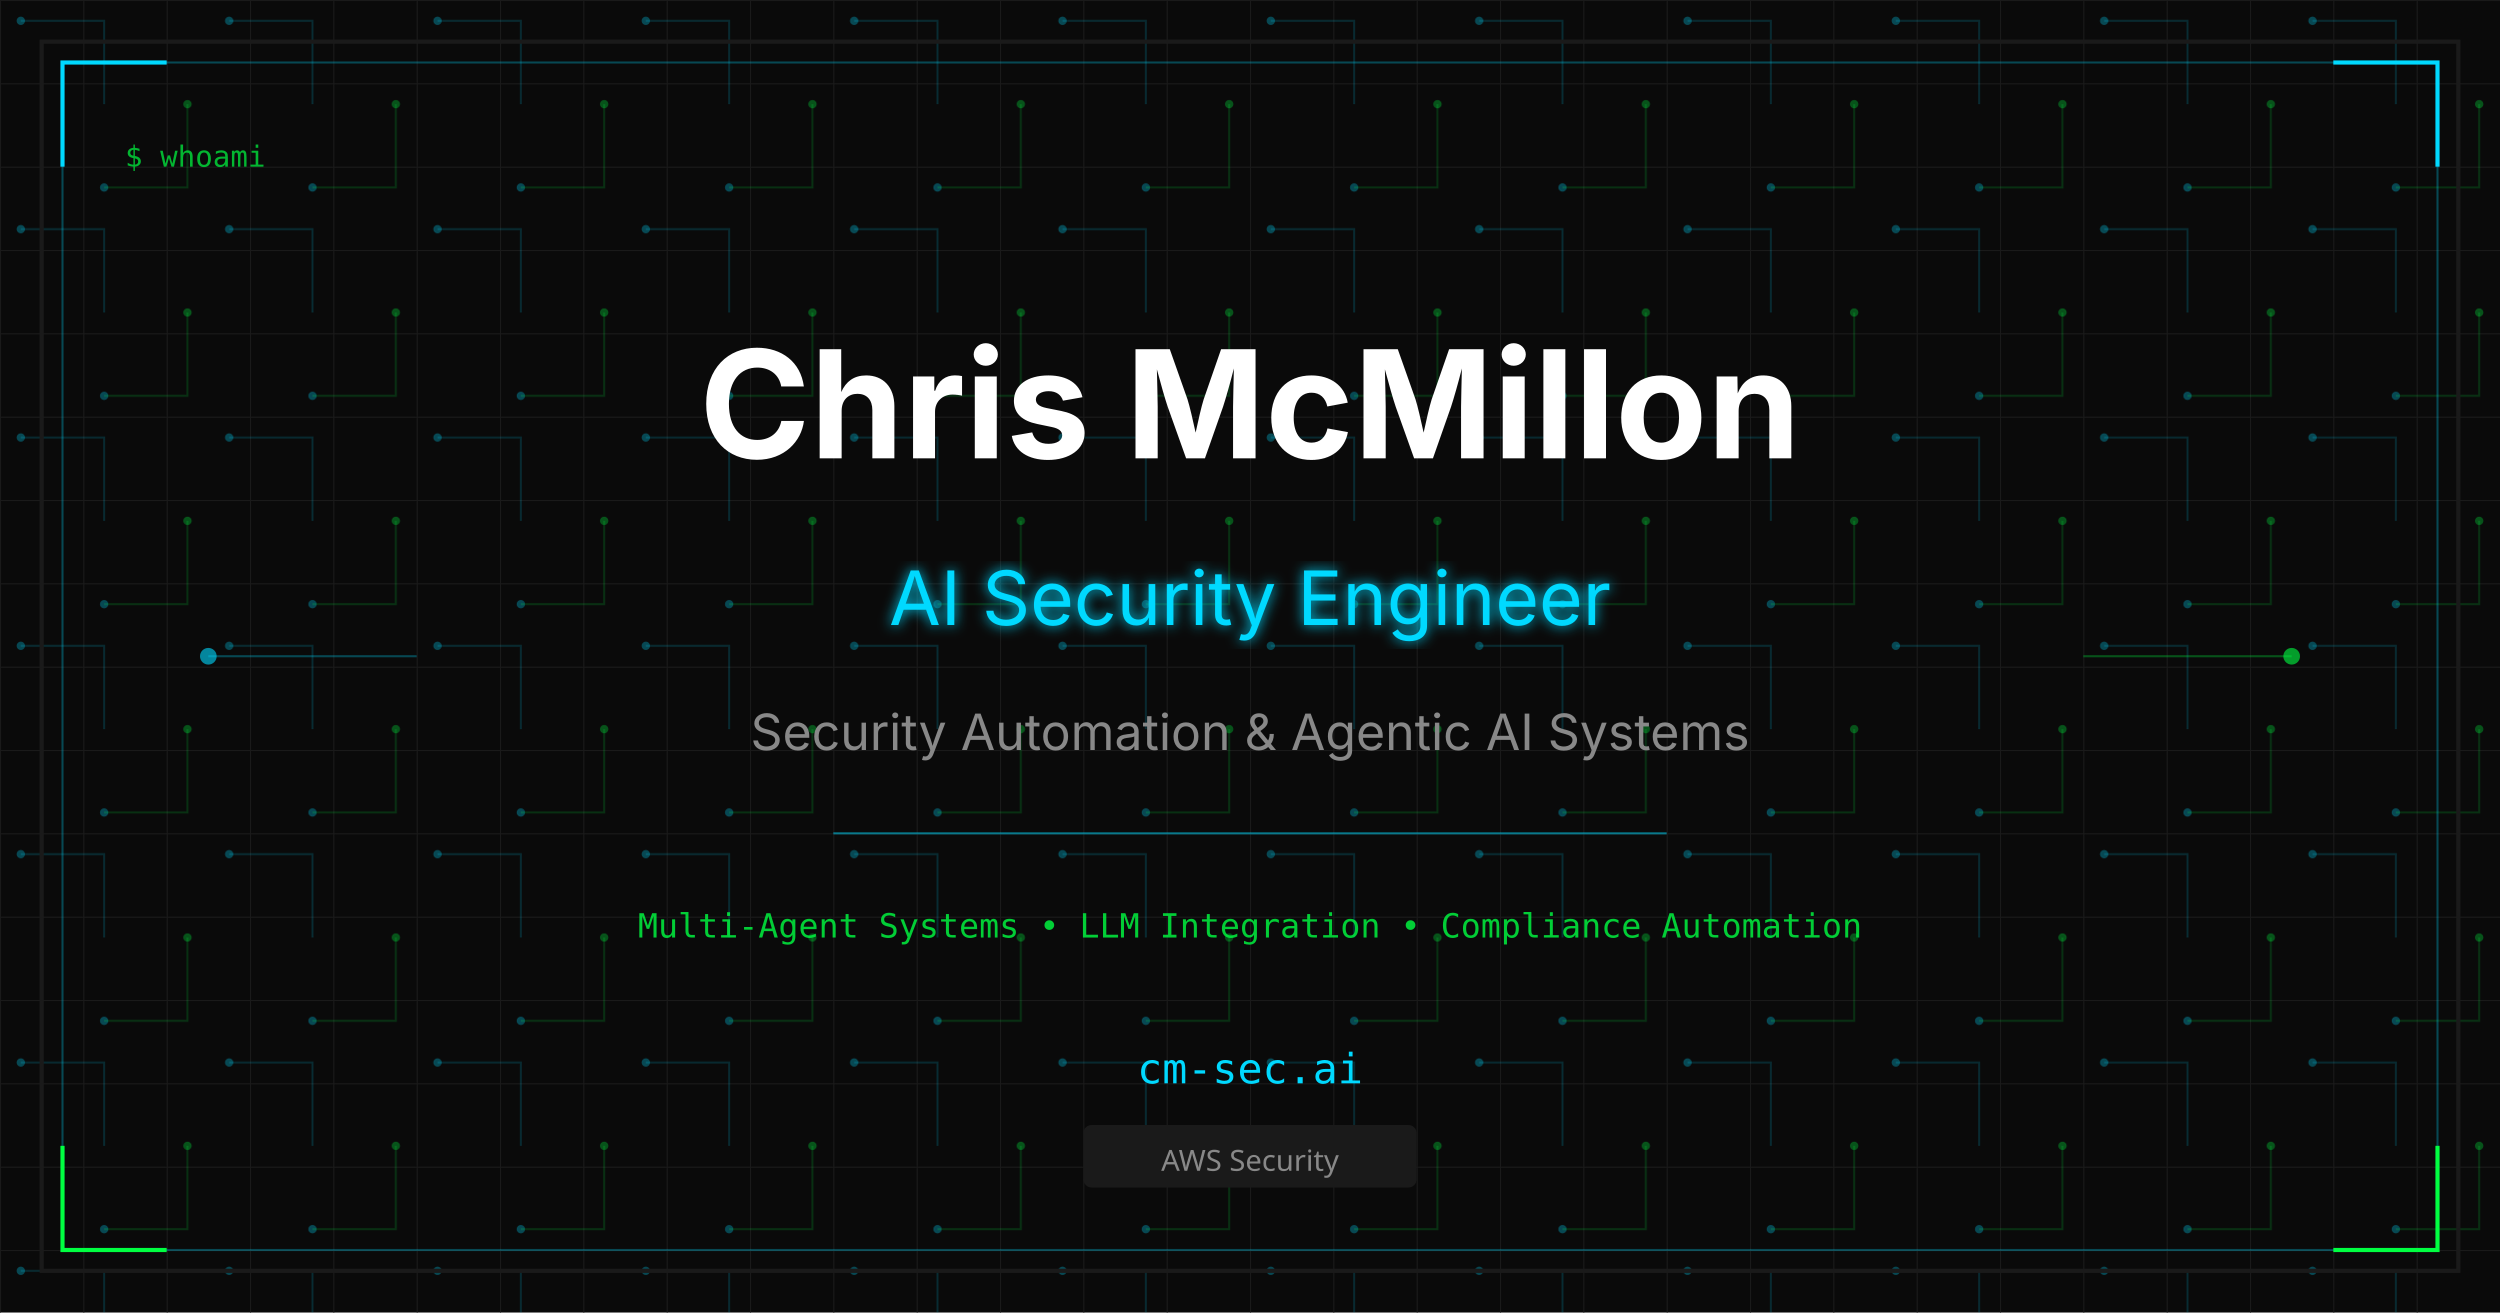
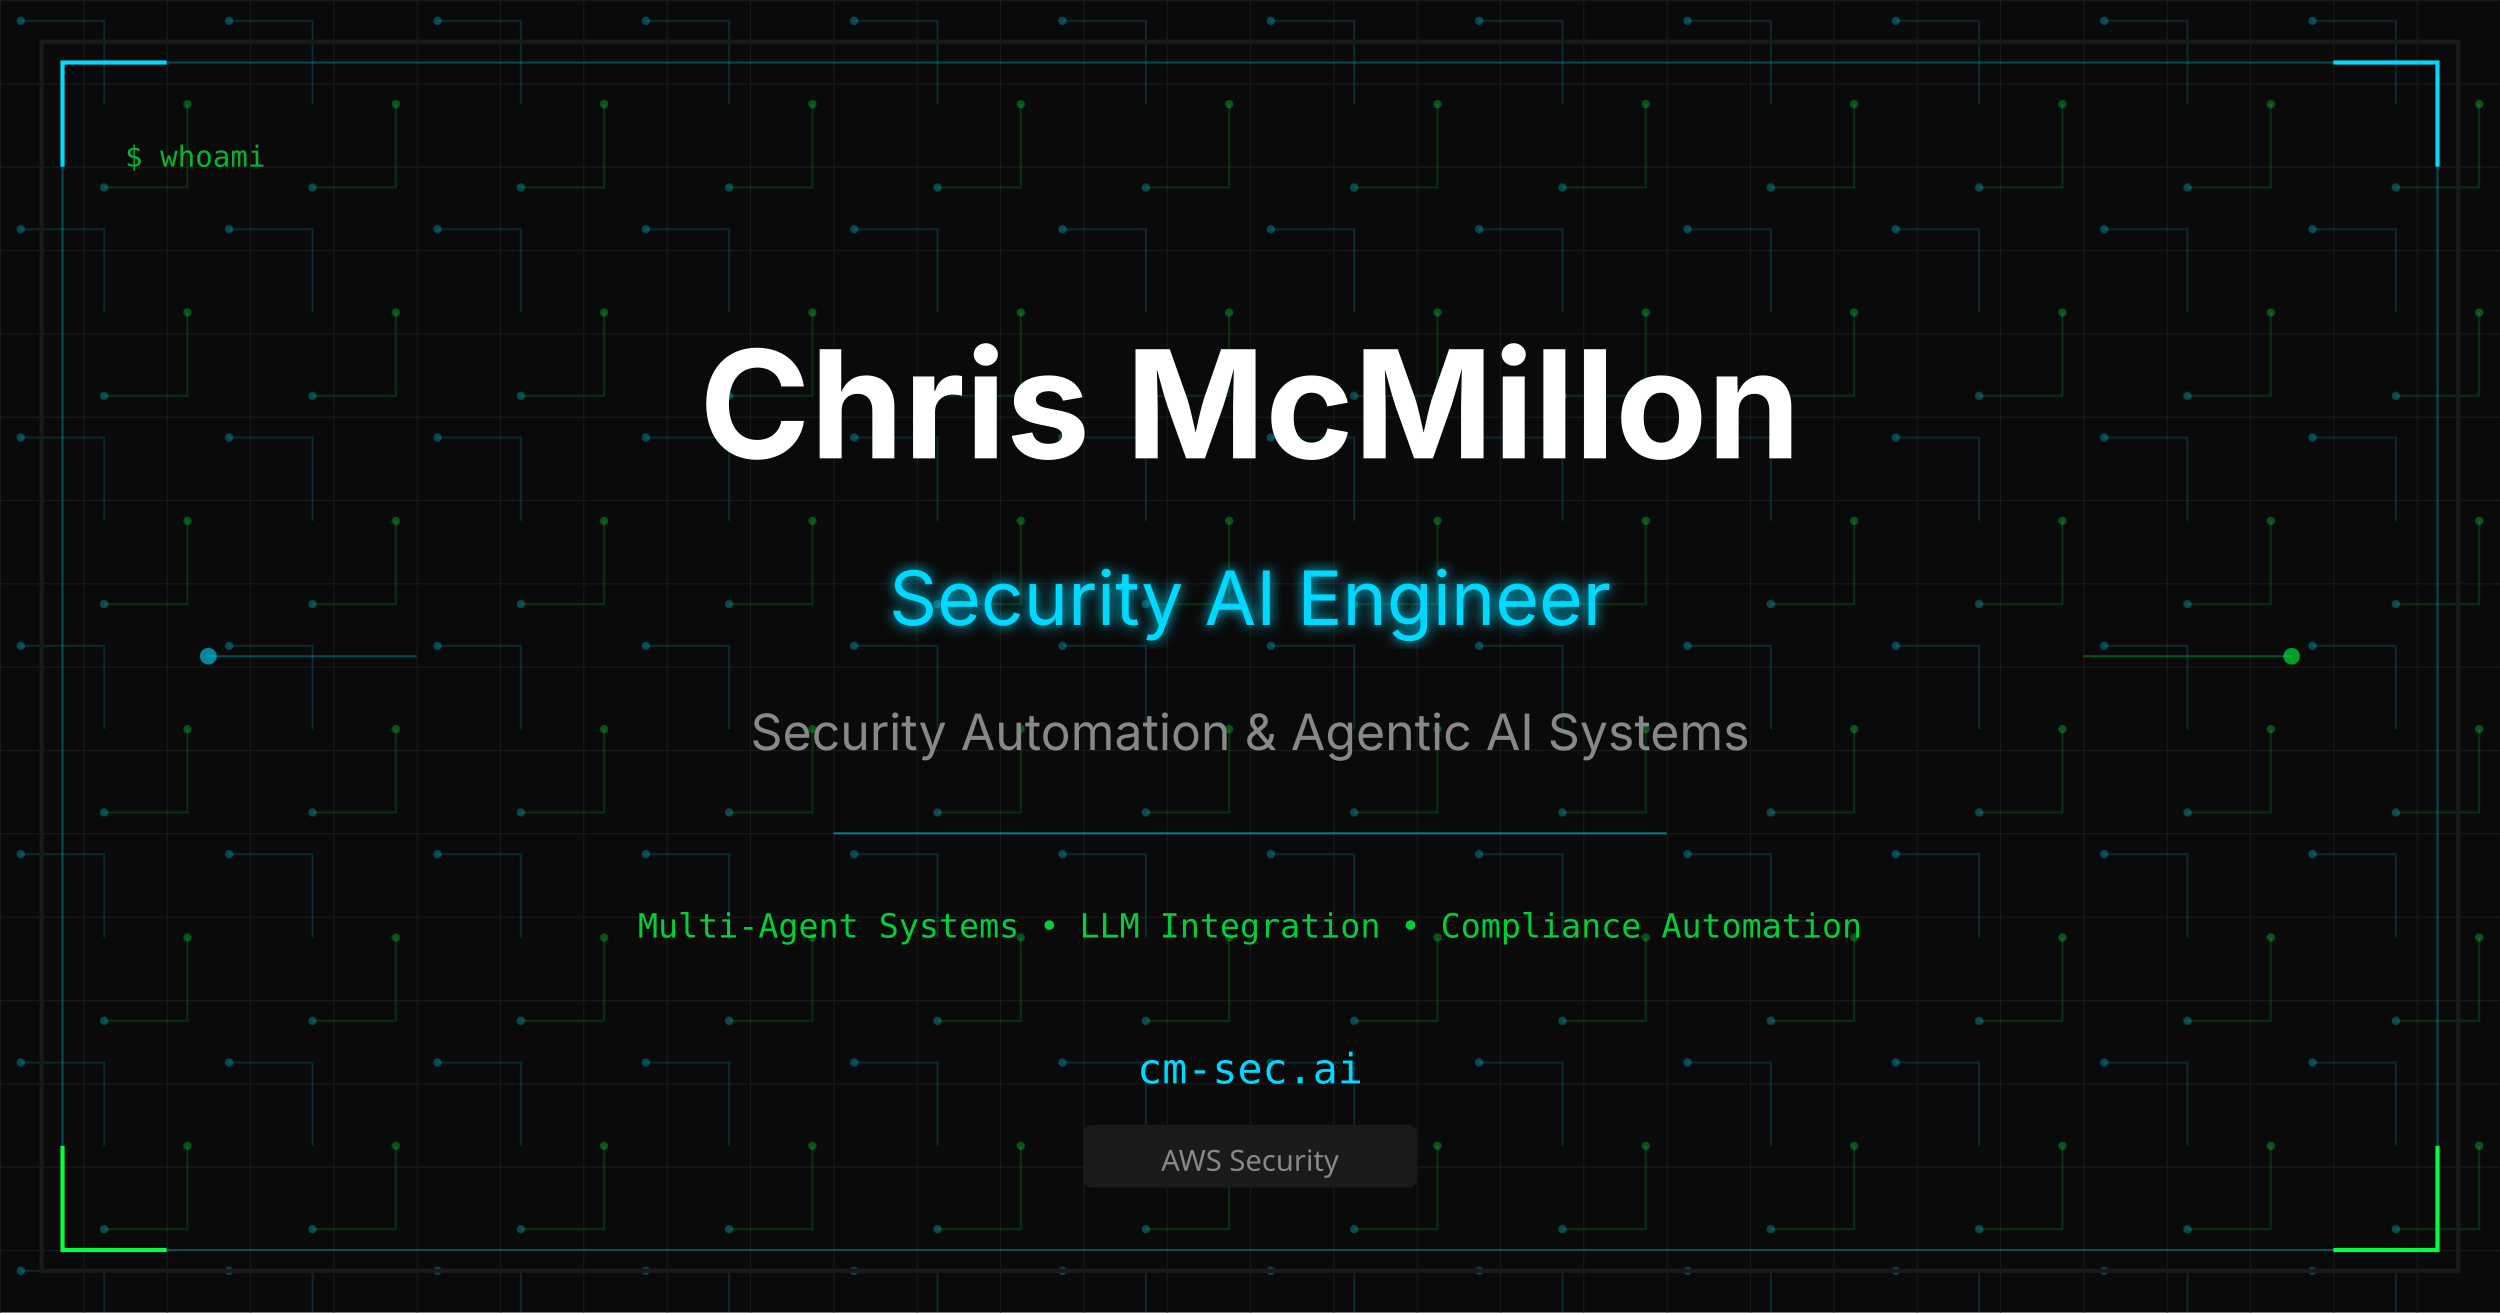
<svg xmlns="http://www.w3.org/2000/svg" width="1200" height="630" viewBox="0 0 1200 630">
  <defs>
    <pattern id="grid" width="40" height="40" patternUnits="userSpaceOnUse">
      <path d="M 40 0 L 0 0 0 40" fill="none" stroke="#1a1a1a" stroke-width="1" />
    </pattern>
    <pattern id="circuit" width="100" height="100" patternUnits="userSpaceOnUse">
      <circle cx="10" cy="10" r="2" fill="#00d9ff" opacity="0.3" />
      <circle cx="90" cy="50" r="2" fill="#00ff41" opacity="0.3" />
      <circle cx="50" cy="90" r="2" fill="#00d9ff" opacity="0.3" />
      <path d="M 10 10 L 50 10 L 50 50" fill="none" stroke="#00d9ff" stroke-width="1" opacity="0.15" />
      <path d="M 90 50 L 90 90 L 50 90" fill="none" stroke="#00ff41" stroke-width="1" opacity="0.15" />
    </pattern>
    <filter id="glow">
      <feGaussianBlur stdDeviation="3" result="coloredBlur" />
      <feMerge>
        <feMergeNode in="coloredBlur" />
        <feMergeNode in="SourceGraphic" />
      </feMerge>
    </filter>
  </defs>
  <rect width="1200" height="630" fill="#0a0a0a" />
  <rect width="1200" height="630" fill="url(#grid)" />
  <rect width="1200" height="630" fill="url(#circuit)" />
  <rect x="20" y="20" width="1160" height="590" fill="none" stroke="#1a1a1a" stroke-width="2" />
  <rect x="30" y="30" width="1140" height="570" fill="none" stroke="#00d9ff" stroke-width="1" opacity="0.3" />
  <path d="M 30 80 L 30 30 L 80 30" fill="none" stroke="#00d9ff" stroke-width="2" />
  <path d="M 1120 30 L 1170 30 L 1170 80" fill="none" stroke="#00d9ff" stroke-width="2" />
  <path d="M 30 550 L 30 600 L 80 600" fill="none" stroke="#00ff41" stroke-width="2" />
  <path d="M 1120 600 L 1170 600 L 1170 550" fill="none" stroke="#00ff41" stroke-width="2" />
  <text x="60" y="80" font-family="monospace" font-size="14" fill="#00ff41" opacity="0.7">$ whoami</text>
  <text x="600" y="220" font-family="system-ui, -apple-system, sans-serif" font-size="72" fill="#ffffff" text-anchor="middle" font-weight="bold">Chris McMillon</text>
-   <text x="600" y="300" font-family="system-ui, -apple-system, sans-serif" font-size="36" fill="#00d9ff" text-anchor="middle" filter="url(#glow)">AI Security Engineer</text>
+   <text x="600" y="300" font-family="system-ui, -apple-system, sans-serif" font-size="36" fill="#00d9ff" text-anchor="middle" filter="url(#glow)">Security AI Engineer</text>
  <text x="600" y="360" font-family="system-ui, -apple-system, sans-serif" font-size="24" fill="#888888" text-anchor="middle">Security Automation &amp; Agentic AI Systems</text>
  <line x1="400" y1="400" x2="800" y2="400" stroke="#00d9ff" stroke-width="1" opacity="0.5" />
  <text x="600" y="450" font-family="monospace" font-size="16" fill="#00ff41" text-anchor="middle" opacity="0.8">Multi-Agent Systems • LLM Integration • Compliance Automation</text>
  <text x="600" y="520" font-family="monospace" font-size="20" fill="#00d9ff" text-anchor="middle">cm-sec.ai</text>
  <rect x="520" y="540" width="160" height="30" fill="#1a1a1a" rx="4" />
  <text x="600" y="562" font-family="system-ui, sans-serif" font-size="14" fill="#888888" text-anchor="middle">AWS Security</text>
  <circle cx="100" cy="315" r="4" fill="#00d9ff" opacity="0.6" />
  <circle cx="1100" cy="315" r="4" fill="#00ff41" opacity="0.6" />
  <line x1="100" y1="315" x2="200" y2="315" stroke="#00d9ff" stroke-width="1" opacity="0.3" />
  <line x1="1000" y1="315" x2="1100" y2="315" stroke="#00ff41" stroke-width="1" opacity="0.3" />
</svg>
